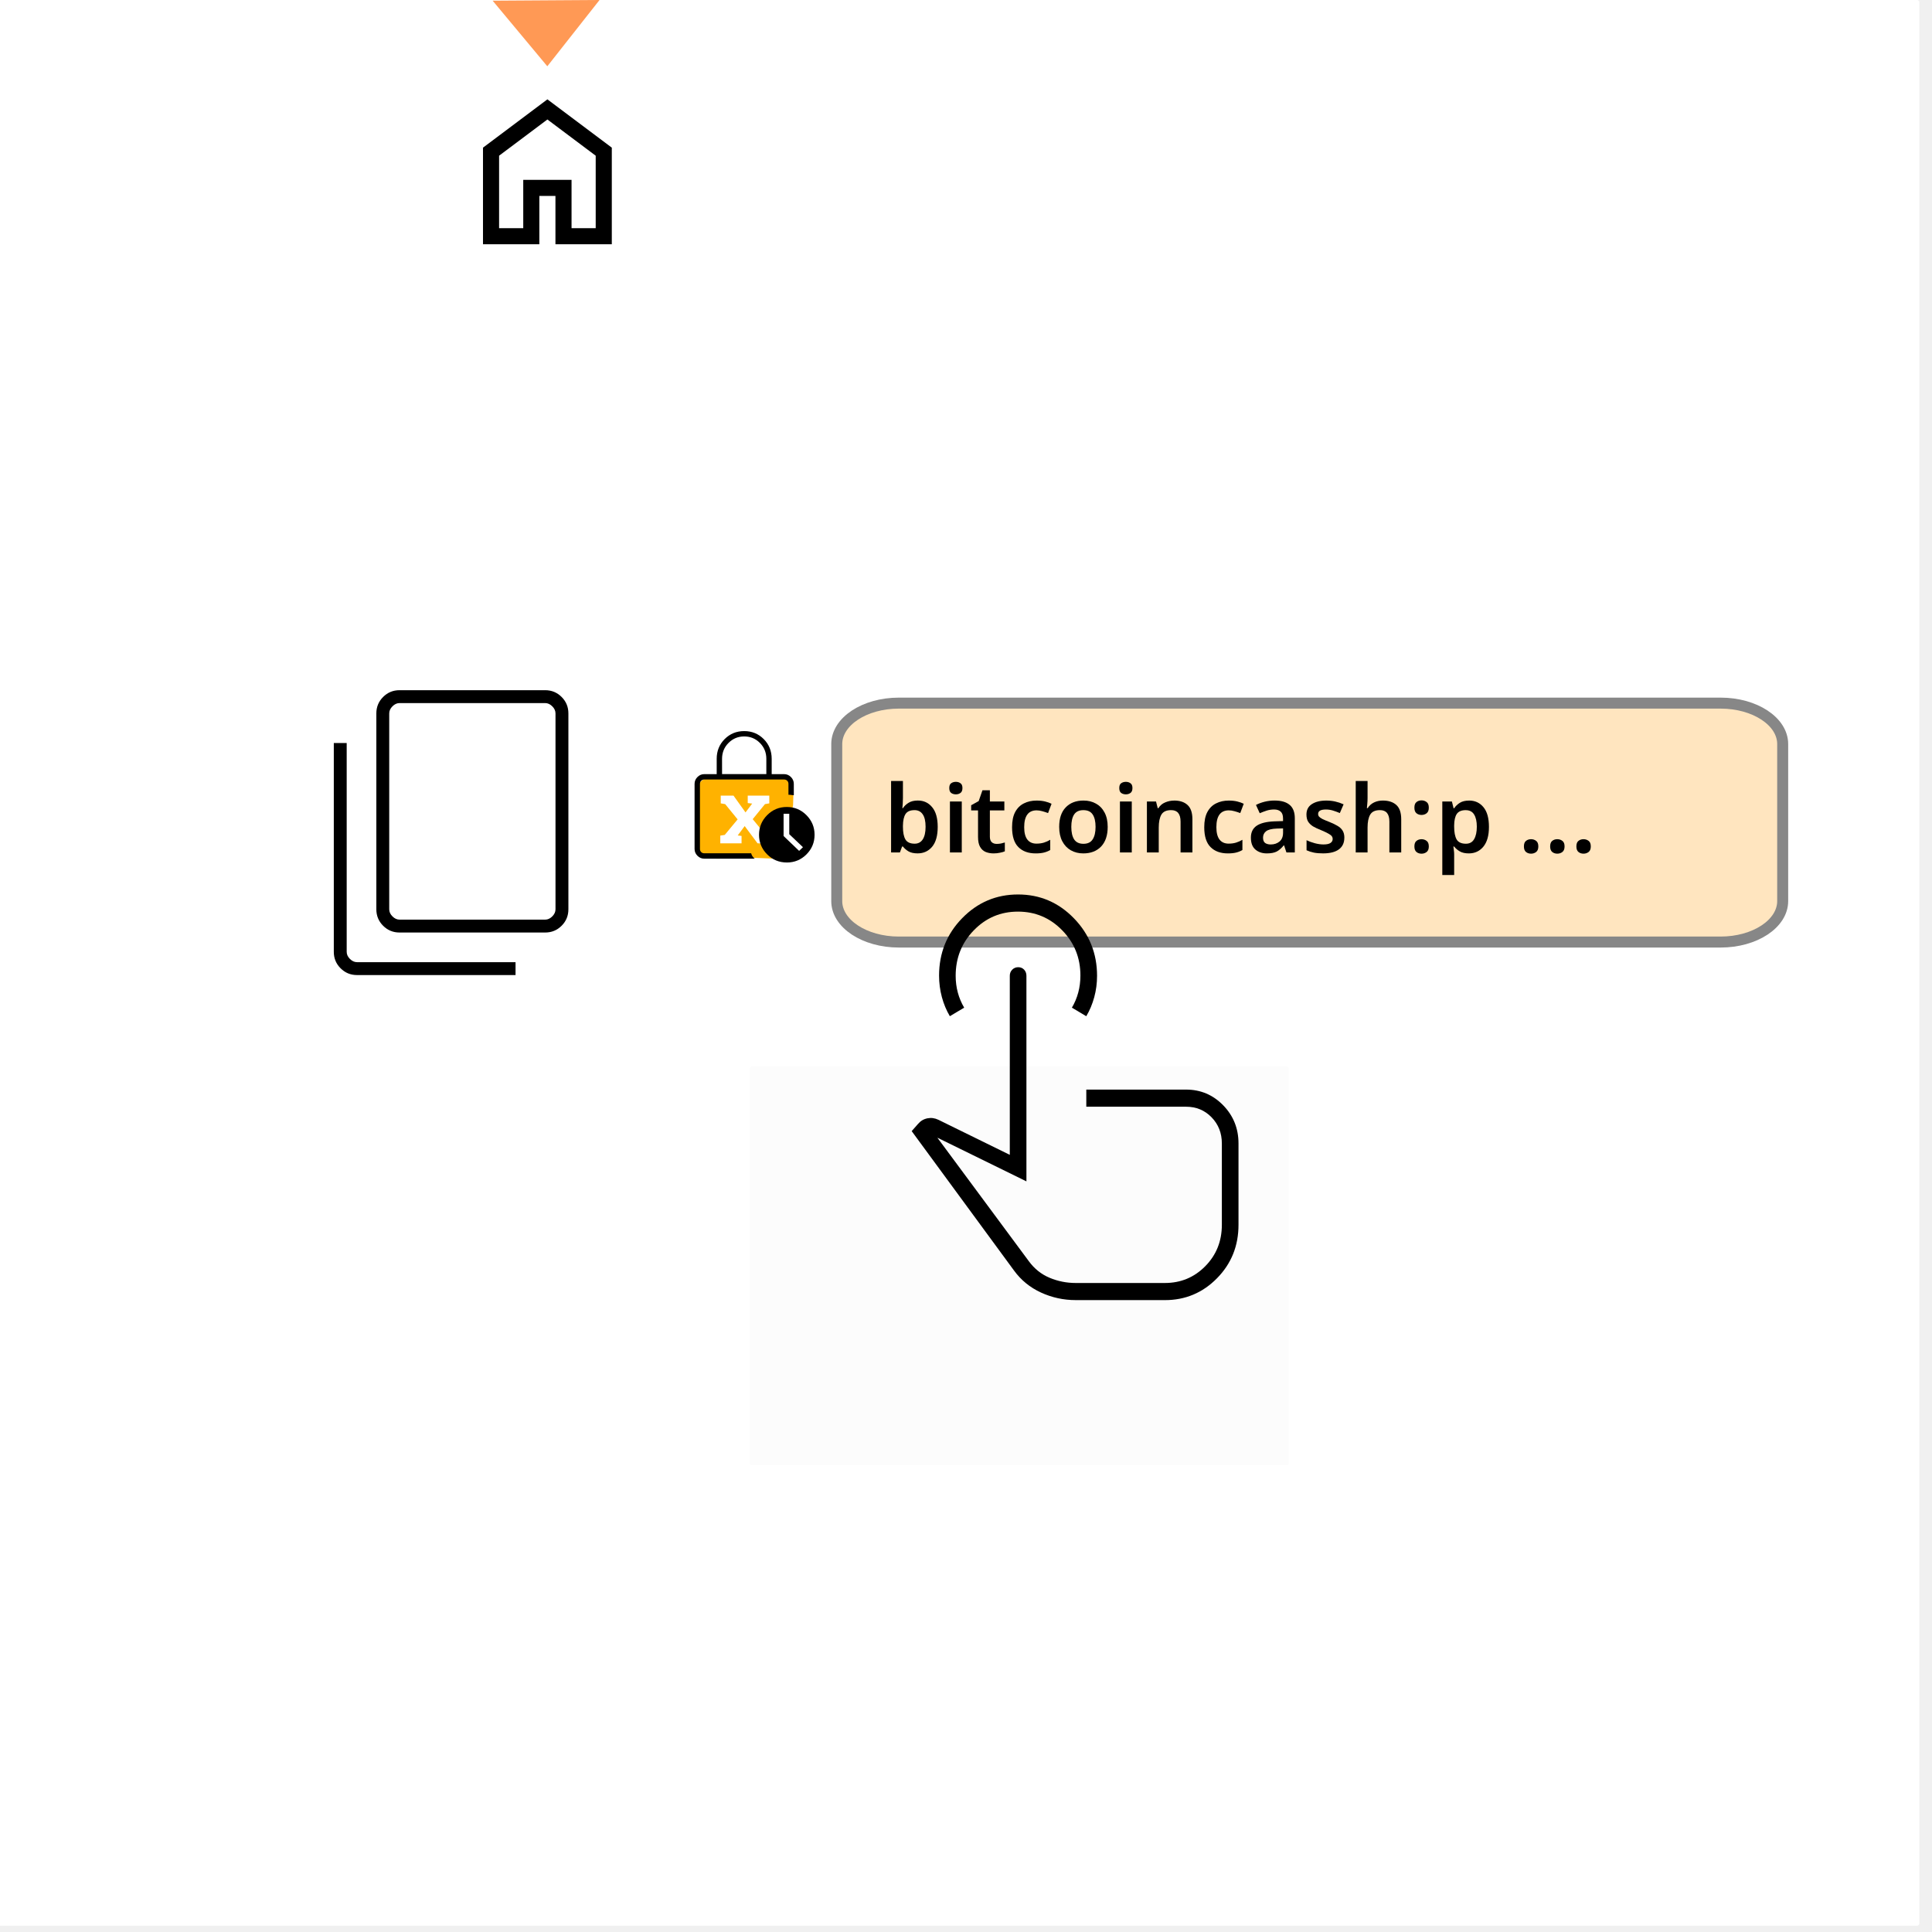
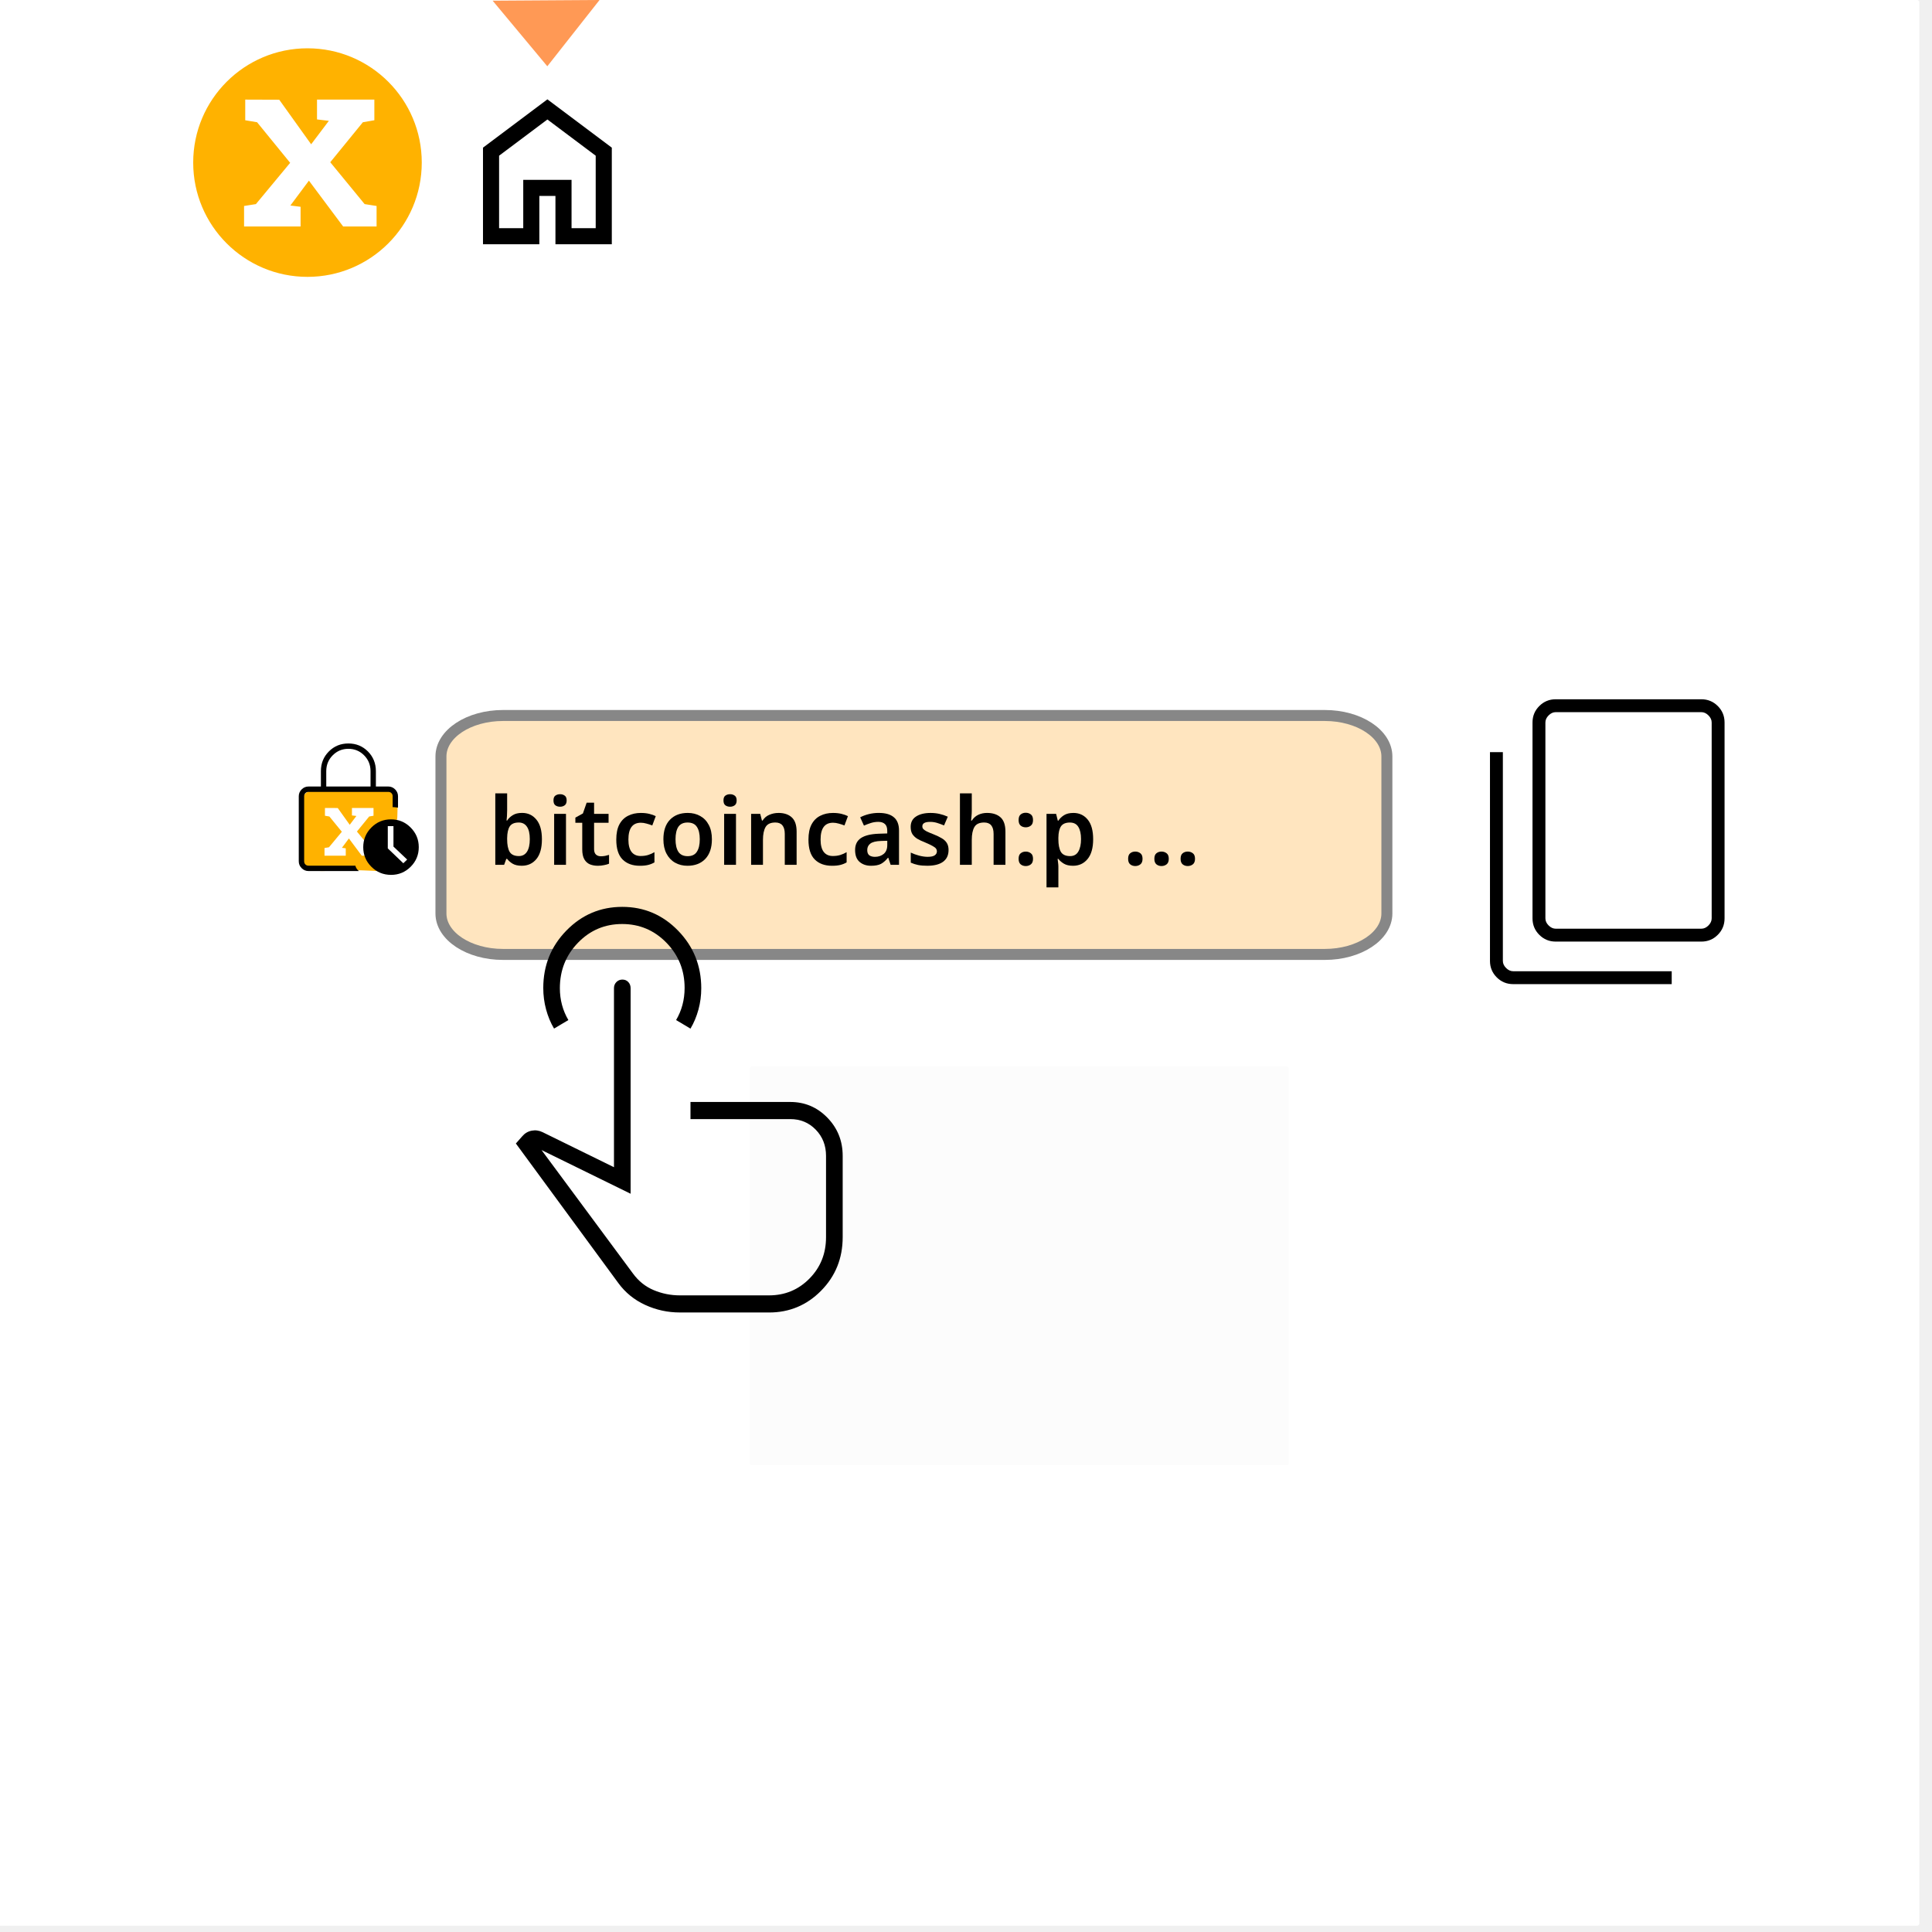
<svg xmlns="http://www.w3.org/2000/svg" width="400" height="400" version="1.1" viewBox="0 0 105.83 105.83" id="svg164">
  <defs id="defs168">
    <rect x="-23.151" y="42.59" width="82.664" height="12.95" id="rect861" />
  </defs>
  <path d="M -0.213,0 H 105.007 c 0.074,0 0.133,0.059 0.133,0.133 v 105.22 c 0,0.074 -0.059,0.133 -0.133,0.133 H -0.213 c -0.074,0 -0.133,-0.059 -0.133,-0.133 v -105.22 c 0,-0.074 0.059,-0.133 0.133,-0.133 z" fill="#fff" id="path2" style="fill:#ffffff" />
-   <rect style="fill:#ffe5bf;fill-opacity:1;stroke:#878787;stroke-width:0.602;stroke-miterlimit:4;stroke-dasharray:none;stroke-dashoffset:7.35;stroke-opacity:1" id="rect860" width="51.816" height="13.088" x="45.835" y="38.515" ry="2.243" rx="3.401" />
+   <rect style="fill:#ffe5bf;fill-opacity:1;stroke:#878787;stroke-width:0.602;stroke-miterlimit:4;stroke-dasharray:none;stroke-dashoffset:7.35;stroke-opacity:1" id="rect860" width="51.816" height="13.088" x="24.154" y="39.193" ry="2.243" rx="3.401" />
  <path d="m 41.177,58.424 h 29.318 c 0.055,0 0.099,0.037 0.099,0.083 v 21.663 c 0,0.046 -0.044,0.083 -0.099,0.083 H 41.177 c -0.055,0 -0.099,-0.037 -0.099,-0.083 V 58.507 c 0,-0.046 0.044,-0.083 0.099,-0.083 z" fill="#fbfbfb" fill-opacity="0.854" stroke="#000000" stroke-dasharray="0, 0.45" stroke-linejoin="bevel" stroke-miterlimit="4.1" stroke-opacity="0.253" stroke-width="0.041" id="path128" />
-   <g id="g2377" transform="matrix(0.3641188,0,0,0.3641188,27.59996,26.44929)">
+   <g id="g2377" transform="matrix(0.3641188,0,0,0.3641188,5.919643,27.12712)">
    <g transform="matrix(0.1014816,0,0,0.1014816,29.51014,44.11052)" id="g16">
      <path d="m 65.419,0.361 c -20.044,-3.1458e-4 -54.752,-4.677 -66.433,9.793 -8.827,10.935 -1.749,29.827 -1.749,44.975 2.253e-4,14.355 -9.311,46.748 -1.301,57.401 11.626,15.463 46.871,8.226 67.707,8.225 7.369,0 42.708,1.405 49.657,1.989 0,0 5.128,-40.604 5.128,-68.427 2.816,-6.847 19.119,1.833 19.542,-11.554 0.708,-22.412 1.172,-29.624 -3.431,-35.456 C 122.871,-7.479 85.717,0.361 65.419,0.361 Z m -34.705,28.607 18.962,0.066 17.785,24.847 9.873,-13.077 -6.604,-0.784 v -11.05 h 31.973 v 11.508 l -6.408,1.112 -18.177,22.296 19.158,23.343 6.67,1.046 v 11.443 h -18.635 l -19.093,-25.566 -10.331,13.862 5.689,0.719 v 10.985 h -31.516 v -11.443 l 6.604,-1.046 19.093,-23.016 -18.439,-22.623 -6.604,-1.112 z" fill="#ffb200" stroke="#000000" stroke-dasharray="0, 6.182" stroke-linejoin="bevel" stroke-miterlimit="4.1" stroke-opacity="0.253" stroke-width="0.562" id="path14" />
    </g>
  </g>
  <path style="fill:#ff9955;stroke:none;stroke-width:0.265px;stroke-linecap:butt;stroke-linejoin:miter;stroke-opacity:1" d="M 26.986,0.038 29.98,3.631 32.841,0 Z" id="path853" />
  <path d="m 27.339,12.498 h 1.323 v -2.646 h 2.646 v 2.646 h 1.323 V 8.529 L 29.985,6.545 27.339,8.529 Z M 26.457,13.38 v -5.292 l 3.528,-2.646 3.528,2.646 v 5.292 h -3.087 v -2.646 h -0.882 v 2.646 z m 3.528,-3.858 z" id="path1097" style="stroke-width:0.011" />
-   <g aria-label="bitcoincash:p ..." transform="matrix(1.042795,0,0,1.042795,72.53524,-2.403194)" id="text858" style="font-size:4.939px;line-height:1.25;font-family:'Annie Use Your Telescope';-inkscape-font-specification:'Annie Use Your Telescope';white-space:pre;shape-inside:url(#rect861)">
+   <g aria-label="bitcoincash:p ..." transform="matrix(1.042795,0,0,1.042795,50.85493,-1.725363)" id="text858" style="font-size:4.939px;line-height:1.25;font-family:'Annie Use Your Telescope';-inkscape-font-specification:'Annie Use Your Telescope';white-space:pre;shape-inside:url(#rect861)">
    <path d="m -22.128,44.219 q 0,0.158 -0.01,0.306 -0.01,0.148 -0.02,0.232 h 0.03 q 0.109,-0.168 0.296,-0.282 0.188,-0.119 0.489,-0.119 0.464,0 0.751,0.351 0.291,0.351 0.291,1.032 0,0.691 -0.291,1.042 -0.291,0.351 -0.766,0.351 -0.301,0 -0.484,-0.109 -0.178,-0.109 -0.286,-0.252 h -0.044 l -0.114,0.311 h -0.464 v -3.753 h 0.622 z m 0.607,0.642 q -0.336,0 -0.469,0.202 -0.133,0.202 -0.138,0.622 v 0.054 q 0,0.43 0.128,0.657 0.133,0.227 0.489,0.227 0.277,0 0.425,-0.227 0.148,-0.232 0.148,-0.662 0,-0.44 -0.153,-0.657 -0.148,-0.217 -0.43,-0.217 z" style="font-style:normal;font-variant:normal;font-weight:600;font-stretch:normal;font-size:4.939px;font-family:'Noto Sans';-inkscape-font-specification:'Noto Sans Semi-Bold'" id="path848" />
    <path d="m -19.348,43.374 q 0.143,0 0.242,0.074 0.104,0.069 0.104,0.252 0,0.183 -0.104,0.257 -0.099,0.074 -0.242,0.074 -0.143,0 -0.247,-0.074 -0.099,-0.074 -0.099,-0.257 0,-0.183 0.099,-0.252 0.104,-0.074 0.247,-0.074 z m 0.311,1.032 v 2.677 h -0.622 V 44.407 Z" style="font-style:normal;font-variant:normal;font-weight:600;font-stretch:normal;font-size:4.939px;font-family:'Noto Sans';-inkscape-font-specification:'Noto Sans Semi-Bold'" id="path850" />
    <path d="m -17.204,46.634 q 0.114,0 0.222,-0.02 0.114,-0.025 0.207,-0.054 v 0.464 q -0.099,0.044 -0.257,0.074 -0.158,0.035 -0.331,0.035 -0.227,0 -0.415,-0.074 -0.188,-0.079 -0.296,-0.267 -0.109,-0.188 -0.109,-0.524 v -1.393 h -0.361 v -0.272 l 0.395,-0.217 0.198,-0.568 h 0.39 v 0.588 h 0.761 v 0.469 h -0.761 v 1.388 q 0,0.188 0.099,0.282 0.099,0.089 0.257,0.089 z" style="font-style:normal;font-variant:normal;font-weight:600;font-stretch:normal;font-size:4.939px;font-family:'Noto Sans';-inkscape-font-specification:'Noto Sans Semi-Bold'" id="path852" />
    <path d="m -15.155,47.133 q -0.578,0 -0.909,-0.331 -0.331,-0.331 -0.331,-1.042 0,-0.494 0.163,-0.8 0.168,-0.311 0.459,-0.454 0.291,-0.148 0.667,-0.148 0.252,0 0.449,0.049 0.198,0.049 0.336,0.119 l -0.183,0.489 q -0.153,-0.059 -0.306,-0.099 -0.153,-0.044 -0.296,-0.044 -0.652,0 -0.652,0.884 0,0.43 0.163,0.647 0.168,0.217 0.479,0.217 0.222,0 0.395,-0.054 0.173,-0.054 0.331,-0.148 v 0.538 q -0.153,0.089 -0.331,0.133 -0.173,0.044 -0.435,0.044 z" style="font-style:normal;font-variant:normal;font-weight:600;font-stretch:normal;font-size:4.939px;font-family:'Noto Sans';-inkscape-font-specification:'Noto Sans Semi-Bold'" id="path854" />
    <path d="m -11.372,45.74 q 0,0.667 -0.346,1.032 -0.346,0.361 -0.938,0.361 -0.365,0 -0.652,-0.163 -0.286,-0.163 -0.449,-0.474 -0.163,-0.311 -0.163,-0.756 0,-0.667 0.341,-1.022 0.346,-0.361 0.938,-0.361 0.37,0 0.657,0.163 0.286,0.158 0.449,0.469 0.163,0.306 0.163,0.751 z m -1.911,0 q 0,0.425 0.148,0.657 0.153,0.232 0.489,0.232 0.336,0 0.484,-0.232 0.153,-0.232 0.153,-0.657 0,-0.425 -0.153,-0.652 -0.148,-0.227 -0.489,-0.227 -0.331,0 -0.484,0.227 -0.148,0.227 -0.148,0.652 z" style="font-style:normal;font-variant:normal;font-weight:600;font-stretch:normal;font-size:4.939px;font-family:'Noto Sans';-inkscape-font-specification:'Noto Sans Semi-Bold'" id="path856" />
    <path d="m -10.418,43.374 q 0.143,0 0.242,0.074 0.104,0.069 0.104,0.252 0,0.183 -0.104,0.257 -0.099,0.074 -0.242,0.074 -0.143,0 -0.247,-0.074 -0.099,-0.074 -0.099,-0.257 0,-0.183 0.099,-0.252 0.104,-0.074 0.247,-0.074 z m 0.311,1.032 v 2.677 h -0.622 V 44.407 Z" style="font-style:normal;font-variant:normal;font-weight:600;font-stretch:normal;font-size:4.939px;font-family:'Noto Sans';-inkscape-font-specification:'Noto Sans Semi-Bold'" id="path858" />
    <path d="m -7.88,44.357 q 0.449,0 0.701,0.232 0.257,0.232 0.257,0.751 v 1.743 h -0.622 v -1.62 q 0,-0.603 -0.494,-0.603 -0.375,0 -0.514,0.237 -0.138,0.237 -0.138,0.677 v 1.309 H -9.312 V 44.407 h 0.479 l 0.089,0.351 h 0.035 q 0.128,-0.207 0.351,-0.301 0.227,-0.099 0.479,-0.099 z" style="font-style:normal;font-variant:normal;font-weight:600;font-stretch:normal;font-size:4.939px;font-family:'Noto Sans';-inkscape-font-specification:'Noto Sans Semi-Bold'" id="path860" />
    <path d="m -5.06,47.133 q -0.578,0 -0.909,-0.331 -0.331,-0.331 -0.331,-1.042 0,-0.494 0.163,-0.8 0.168,-0.311 0.459,-0.454 0.291,-0.148 0.667,-0.148 0.252,0 0.449,0.049 0.198,0.049 0.336,0.119 l -0.183,0.489 q -0.153,-0.059 -0.306,-0.099 -0.153,-0.044 -0.296,-0.044 -0.652,0 -0.652,0.884 0,0.43 0.163,0.647 0.168,0.217 0.479,0.217 0.222,0 0.395,-0.054 0.173,-0.054 0.331,-0.148 v 0.538 q -0.153,0.089 -0.331,0.133 -0.173,0.044 -0.435,0.044 z" style="font-style:normal;font-variant:normal;font-weight:600;font-stretch:normal;font-size:4.939px;font-family:'Noto Sans';-inkscape-font-specification:'Noto Sans Semi-Bold'" id="path862" />
    <path d="m -2.6,44.357 q 0.519,0 0.785,0.227 0.272,0.227 0.272,0.701 v 1.798 h -0.44 l -0.123,-0.37 h -0.02 q -0.173,0.217 -0.365,0.321 -0.193,0.099 -0.524,0.099 -0.361,0 -0.598,-0.202 -0.237,-0.202 -0.237,-0.627 0,-0.415 0.301,-0.622 0.306,-0.207 0.924,-0.232 l 0.464,-0.015 V 45.301 q 0,-0.252 -0.123,-0.361 -0.123,-0.114 -0.346,-0.114 -0.202,0 -0.39,0.059 -0.183,0.059 -0.365,0.138 l -0.198,-0.435 q 0.198,-0.104 0.449,-0.168 0.257,-0.064 0.533,-0.064 z m 0.114,1.472 q -0.41,0.015 -0.568,0.143 -0.158,0.123 -0.158,0.336 0,0.193 0.109,0.277 0.114,0.079 0.296,0.079 0.272,0 0.459,-0.153 0.188,-0.158 0.188,-0.464 v -0.227 z" style="font-style:normal;font-variant:normal;font-weight:600;font-stretch:normal;font-size:4.939px;font-family:'Noto Sans';-inkscape-font-specification:'Noto Sans Semi-Bold'" id="path864" />
    <path d="m 1.059,46.308 q 0,0.405 -0.291,0.617 -0.286,0.207 -0.825,0.207 -0.282,0 -0.484,-0.04 -0.198,-0.04 -0.385,-0.123 v -0.528 q 0.198,0.094 0.435,0.158 0.242,0.064 0.454,0.064 0.257,0 0.37,-0.079 0.114,-0.079 0.114,-0.212 0,-0.079 -0.044,-0.138 -0.044,-0.064 -0.178,-0.138 -0.128,-0.074 -0.385,-0.183 -0.257,-0.099 -0.43,-0.202 -0.168,-0.109 -0.257,-0.252 -0.084,-0.143 -0.084,-0.37 0,-0.361 0.282,-0.543 0.286,-0.188 0.761,-0.188 0.247,0 0.464,0.049 0.222,0.049 0.444,0.148 l -0.198,0.459 q -0.188,-0.079 -0.365,-0.133 -0.178,-0.054 -0.365,-0.054 -0.41,0 -0.41,0.232 0,0.084 0.049,0.143 0.054,0.059 0.183,0.128 0.133,0.064 0.375,0.158 0.237,0.094 0.41,0.198 0.173,0.099 0.267,0.247 0.094,0.148 0.094,0.375 z" style="font-style:normal;font-variant:normal;font-weight:600;font-stretch:normal;font-size:4.939px;font-family:'Noto Sans';-inkscape-font-specification:'Noto Sans Semi-Bold'" id="path866" />
    <path d="m 2.279,44.224 q 0,0.158 -0.015,0.311 -0.01,0.148 -0.02,0.222 h 0.04 q 0.128,-0.202 0.336,-0.301 0.207,-0.099 0.459,-0.099 0.454,0 0.711,0.232 0.257,0.232 0.257,0.751 v 1.743 h -0.622 v -1.62 q 0,-0.603 -0.494,-0.603 -0.375,0 -0.514,0.237 -0.138,0.237 -0.138,0.677 v 1.309 H 1.657 v -3.753 h 0.622 z" style="font-style:normal;font-variant:normal;font-weight:600;font-stretch:normal;font-size:4.939px;font-family:'Noto Sans';-inkscape-font-specification:'Noto Sans Semi-Bold'" id="path868" />
    <path d="m 4.739,44.733 q 0,-0.212 0.109,-0.296 0.109,-0.089 0.267,-0.089 0.153,0 0.267,0.089 0.114,0.084 0.114,0.296 0,0.202 -0.114,0.291 -0.114,0.089 -0.267,0.089 -0.158,0 -0.267,-0.089 -0.109,-0.089 -0.109,-0.291 z m 0,2.035 q 0,-0.207 0.109,-0.291 0.109,-0.089 0.267,-0.089 0.153,0 0.267,0.089 0.114,0.084 0.114,0.291 0,0.202 -0.114,0.291 -0.114,0.089 -0.267,0.089 -0.158,0 -0.267,-0.089 -0.109,-0.089 -0.109,-0.291 z" style="font-style:normal;font-variant:normal;font-weight:600;font-stretch:normal;font-size:4.939px;font-family:'Noto Sans';-inkscape-font-specification:'Noto Sans Semi-Bold'" id="path870" />
    <path d="m 7.613,44.357 q 0.469,0 0.756,0.351 0.286,0.346 0.286,1.032 0,0.686 -0.296,1.042 -0.291,0.351 -0.761,0.351 -0.296,0 -0.479,-0.109 -0.183,-0.109 -0.291,-0.252 h -0.04 q 0.015,0.094 0.025,0.207 0.015,0.109 0.015,0.202 v 1.087 H 6.205 V 44.407 h 0.504 l 0.089,0.356 h 0.03 q 0.109,-0.168 0.296,-0.286 0.188,-0.119 0.489,-0.119 z m -0.178,0.504 q -0.331,0 -0.469,0.198 -0.133,0.198 -0.138,0.598 v 0.079 q 0,0.43 0.128,0.662 0.133,0.227 0.489,0.227 0.291,0 0.43,-0.237 0.143,-0.242 0.143,-0.657 0,-0.415 -0.143,-0.642 -0.138,-0.227 -0.44,-0.227 z" style="font-style:normal;font-variant:normal;font-weight:600;font-stretch:normal;font-size:4.939px;font-family:'Noto Sans';-inkscape-font-specification:'Noto Sans Semi-Bold'" id="path872" />
    <path d="m 10.492,46.767 q 0,-0.207 0.109,-0.291 0.109,-0.089 0.267,-0.089 0.153,0 0.267,0.089 0.114,0.084 0.114,0.291 0,0.202 -0.114,0.291 -0.114,0.089 -0.267,0.089 -0.158,0 -0.267,-0.089 -0.109,-0.089 -0.109,-0.291 z" style="font-style:normal;font-variant:normal;font-weight:600;font-stretch:normal;font-size:4.939px;font-family:'Noto Sans';-inkscape-font-specification:'Noto Sans Semi-Bold'" id="path874" />
    <path d="m 11.87,46.767 q 0,-0.207 0.109,-0.291 0.109,-0.089 0.267,-0.089 0.153,0 0.267,0.089 0.114,0.084 0.114,0.291 0,0.202 -0.114,0.291 -0.114,0.089 -0.267,0.089 -0.158,0 -0.267,-0.089 -0.109,-0.089 -0.109,-0.291 z" style="font-style:normal;font-variant:normal;font-weight:600;font-stretch:normal;font-size:4.939px;font-family:'Noto Sans';-inkscape-font-specification:'Noto Sans Semi-Bold'" id="path876" />
    <path d="m 13.248,46.767 q 0,-0.207 0.109,-0.291 0.109,-0.089 0.267,-0.089 0.153,0 0.267,0.089 0.114,0.084 0.114,0.291 0,0.202 -0.114,0.291 -0.114,0.089 -0.267,0.089 -0.158,0 -0.267,-0.089 -0.109,-0.089 -0.109,-0.291 z" style="font-style:normal;font-variant:normal;font-weight:600;font-stretch:normal;font-size:4.939px;font-family:'Noto Sans';-inkscape-font-specification:'Noto Sans Semi-Bold'" id="path878" />
  </g>
  <text xml:space="preserve" style="font-size:2.117px;line-height:1.25;font-family:'Annie Use Your Telescope';-inkscape-font-specification:'Annie Use Your Telescope';stroke-width:0.265" x="-11.644" y="44.782" id="text867">
    <tspan id="tspan865" x="-11.644" y="44.782" style="stroke-width:0.265" />
  </text>
-   <path d="m 39.553,42.404 h 2.425 v -0.84 q 0,-0.514 -0.354,-0.869 -0.354,-0.355 -0.859,-0.355 -0.505,0 -0.859,0.356 -0.354,0.356 -0.354,0.871 z m 1.788,4.632 h -2.76 q -0.218,0 -0.376,-0.158 -0.158,-0.158 -0.158,-0.374 v -3.567 q 0,-0.216 0.158,-0.374 0.158,-0.158 0.376,-0.158 h 0.678 v -0.841 q 0,-0.641 0.436,-1.079 0.436,-0.438 1.07,-0.438 0.634,0 1.07,0.438 0.436,0.438 0.436,1.083 v 0.837 h 0.678 q 0.218,0 0.376,0.158 0.158,0.158 0.158,0.376 v 0.621 q -0.046,-0.002 -0.126,-0.013 -0.08,-0.012 -0.168,-0.012 v -0.596 q 0,-0.105 -0.067,-0.172 -0.067,-0.067 -0.172,-0.067 h -4.369 q -0.105,0 -0.172,0.067 -0.067,0.067 -0.067,0.172 v 3.563 q 0,0.105 0.067,0.172 0.067,0.067 0.172,0.067 h 2.566 q 0.018,0.075 0.065,0.153 0.047,0.078 0.129,0.142 z m 1.758,0.209 q -0.632,0 -1.076,-0.445 -0.445,-0.444 -0.445,-1.072 0,-0.628 0.445,-1.076 0.444,-0.448 1.076,-0.448 0.632,0 1.076,0.448 0.445,0.448 0.445,1.073 0,0.632 -0.444,1.076 -0.445,0.445 -1.076,0.445 z m 0.675,-0.636 0.21,-0.202 -0.75,-0.712 v -1.12 h -0.311 v 1.22 z m -5.434,-1.661 v 1.794 -4.043 z" id="path906" style="stroke-width:0.01" />
-   <path d="m 21.886,51.081 q -0.529,0 -0.9,-0.371 -0.371,-0.371 -0.371,-0.9 V 39.078 q 0,-0.529 0.371,-0.9 0.371,-0.371 0.9,-0.371 h 7.978 q 0.529,0 0.9,0.371 0.371,0.371 0.371,0.9 v 10.732 q 0,0.529 -0.371,0.9 -0.371,0.371 -0.9,0.371 z m 0,-0.706 h 7.978 q 0.212,0 0.388,-0.177 0.177,-0.177 0.177,-0.388 V 39.078 q 0,-0.212 -0.177,-0.388 -0.177,-0.177 -0.388,-0.177 h -7.978 q -0.212,0 -0.388,0.177 -0.177,0.177 -0.177,0.388 v 10.732 q 0,0.212 0.177,0.388 0.177,0.177 0.388,0.177 z m -2.33,3.036 q -0.529,0 -0.9,-0.371 -0.371,-0.371 -0.371,-0.9 V 40.702 h 0.706 v 11.438 q 0,0.212 0.177,0.388 0.177,0.177 0.388,0.177 h 8.684 v 0.706 z m 1.765,-3.036 V 38.513 Z" id="path897" style="stroke-width:0.023" />
-   <path d="m 58.922,71.216 q -0.995,0 -1.897,-0.413 -0.902,-0.413 -1.48,-1.207 l -5.605,-7.636 0.349,-0.396 q 0.21,-0.246 0.515,-0.306 0.305,-0.06 0.599,0.081 l 3.911,1.92 v -9.809 q 0,-0.199 0.133,-0.334 0.133,-0.135 0.329,-0.135 0.196,0 0.323,0.135 0.126,0.135 0.126,0.334 v 11.262 l -4.879,-2.393 5.006,6.76 q 0.458,0.628 1.141,0.914 0.684,0.286 1.43,0.286 h 4.886 q 1.307,0 2.214,-0.921 0.907,-0.921 0.907,-2.266 v -4.453 q 0,-0.857 -0.563,-1.436 -0.563,-0.58 -1.396,-0.58 h -5.466 v -0.938 h 5.464 q 1.197,0 2.035,0.861 0.838,0.861 0.838,2.092 v 4.452 q 0,1.734 -1.178,2.93 -1.178,1.197 -2.854,1.197 z M 52.03,55.665 Q 51.747,55.187 51.593,54.617 51.44,54.046 51.44,53.442 q 0,-1.851 1.267,-3.148 1.267,-1.297 3.06,-1.297 1.793,0 3.06,1.305 1.267,1.305 1.267,3.154 0,0.602 -0.154,1.168 -0.154,0.566 -0.436,1.042 l -0.788,-0.469 q 0.23,-0.389 0.348,-0.83 0.118,-0.441 0.118,-0.93 0,-1.455 -0.998,-2.478 -0.998,-1.023 -2.423,-1.023 -1.426,0 -2.419,1.025 -0.993,1.025 -0.993,2.49 0,0.48 0.118,0.919 0.118,0.438 0.348,0.827 z m 7.118,9.317 z" id="path1566" style="stroke-width:0.03" />
+   <path d="m 17.872,43.082 h 2.425 v -0.84 q 0,-0.514 -0.354,-0.869 -0.354,-0.355 -0.859,-0.355 -0.505,0 -0.859,0.356 -0.354,0.356 -0.354,0.871 z m 1.788,4.632 h -2.76 q -0.218,0 -0.376,-0.158 -0.158,-0.158 -0.158,-0.374 v -3.567 q 0,-0.216 0.158,-0.374 0.158,-0.158 0.376,-0.158 h 0.678 v -0.841 q 0,-0.641 0.436,-1.079 0.436,-0.438 1.07,-0.438 0.634,0 1.07,0.438 0.436,0.438 0.436,1.083 v 0.837 h 0.678 q 0.218,0 0.376,0.158 0.158,0.158 0.158,0.376 v 0.621 q -0.046,-0.002 -0.126,-0.013 -0.08,-0.012 -0.168,-0.012 v -0.596 q 0,-0.105 -0.067,-0.172 -0.067,-0.067 -0.172,-0.067 h -4.369 q -0.105,0 -0.172,0.067 -0.067,0.067 -0.067,0.172 v 3.563 q 0,0.105 0.067,0.172 0.067,0.067 0.172,0.067 h 2.566 q 0.018,0.075 0.065,0.153 0.047,0.078 0.129,0.142 z m 1.758,0.209 q -0.632,0 -1.076,-0.445 -0.445,-0.444 -0.445,-1.072 0,-0.628 0.445,-1.076 0.444,-0.448 1.076,-0.448 0.632,0 1.076,0.448 0.445,0.448 0.445,1.073 0,0.632 -0.444,1.076 -0.445,0.445 -1.076,0.445 z m 0.675,-0.636 0.21,-0.202 -0.75,-0.712 v -1.12 h -0.311 v 1.22 z m -5.434,-1.661 v 1.794 -4.043 z" id="path906" style="stroke-width:0.01" />
+   <path d="m 85.218,51.578 q -0.529,0 -0.9,-0.371 -0.371,-0.371 -0.371,-0.9 V 39.575 q 0,-0.529 0.371,-0.9 0.371,-0.371 0.9,-0.371 h 7.978 q 0.529,0 0.9,0.371 0.371,0.371 0.371,0.9 V 50.307 q 0,0.529 -0.371,0.9 -0.371,0.371 -0.9,0.371 z m 0,-0.706 h 7.978 q 0.212,0 0.388,-0.177 0.177,-0.177 0.177,-0.388 V 39.575 q 0,-0.212 -0.177,-0.388 -0.177,-0.177 -0.388,-0.177 H 85.218 q -0.212,0 -0.388,0.177 -0.177,0.177 -0.177,0.388 V 50.307 q 0,0.212 0.177,0.388 0.177,0.177 0.388,0.177 z m -2.33,3.036 q -0.529,0 -0.9,-0.371 -0.371,-0.371 -0.371,-0.9 V 41.199 h 0.706 v 11.438 q 0,0.212 0.177,0.388 0.177,0.177 0.388,0.177 h 8.684 v 0.706 z m 1.765,-3.036 V 39.011 Z" id="path897" style="stroke-width:0.023" />
+   <path d="m 37.241,71.894 q -0.995,0 -1.897,-0.413 -0.902,-0.413 -1.48,-1.207 L 28.258,62.638 28.607,62.242 q 0.21,-0.246 0.515,-0.306 0.305,-0.06 0.599,0.081 l 3.911,1.92 V 54.128 q 0,-0.199 0.133,-0.334 0.133,-0.135 0.329,-0.135 0.196,0 0.323,0.135 0.126,0.135 0.126,0.334 v 11.262 l -4.879,-2.393 5.006,6.76 q 0.458,0.628 1.141,0.914 0.684,0.286 1.43,0.286 h 4.886 q 1.307,0 2.214,-0.921 0.907,-0.921 0.907,-2.266 v -4.453 q 0,-0.857 -0.563,-1.436 -0.563,-0.58 -1.396,-0.58 h -5.466 v -0.938 h 5.464 q 1.197,0 2.035,0.861 0.838,0.861 0.838,2.092 v 4.452 q 0,1.734 -1.178,2.93 -1.178,1.197 -2.854,1.197 z M 30.349,56.343 q -0.282,-0.478 -0.436,-1.048 -0.154,-0.57 -0.154,-1.174 0,-1.851 1.267,-3.148 1.267,-1.297 3.06,-1.297 1.793,0 3.06,1.305 1.267,1.305 1.267,3.154 0,0.602 -0.154,1.168 -0.154,0.566 -0.436,1.042 l -0.788,-0.469 q 0.23,-0.389 0.348,-0.83 0.118,-0.441 0.118,-0.93 0,-1.455 -0.998,-2.478 -0.998,-1.023 -2.423,-1.023 -1.426,0 -2.419,1.025 -0.993,1.025 -0.993,2.49 0,0.48 0.118,0.919 0.118,0.438 0.348,0.827 z m 7.118,9.317 z" id="path1566" style="stroke-width:0.03" />
+   <g transform="matrix(0.09824395,0,0,0.09824395,10.41608,2.610278)" id="g16-3">
+     <path d="m 65.419,0.361 a 63.719,63.72 0 0 0 -63.72,63.72 63.719,63.72 0 0 0 63.72,63.719 63.719,63.72 0 0 0 63.719,-63.719 63.719,63.72 0 0 0 -63.719,-63.72 z m -34.705,28.607 18.962,0.066 17.785,24.847 9.873,-13.077 -6.604,-0.784 v -11.05 h 31.973 v 11.508 l -6.408,1.112 -18.177,22.296 19.158,23.343 6.67,1.046 v 11.443 h -18.635 l -19.093,-25.566 -10.331,13.862 5.689,0.719 v 10.985 h -31.516 v -11.443 l 6.604,-1.046 19.093,-23.016 -18.439,-22.623 -6.604,-1.112 z" fill="#ffb200" stroke="#000000" stroke-dasharray="0, 6.182" stroke-linejoin="bevel" stroke-miterlimit="4.1" stroke-opacity="0.253" stroke-width="0.562" id="path14-6" />
+   </g>
</svg>
